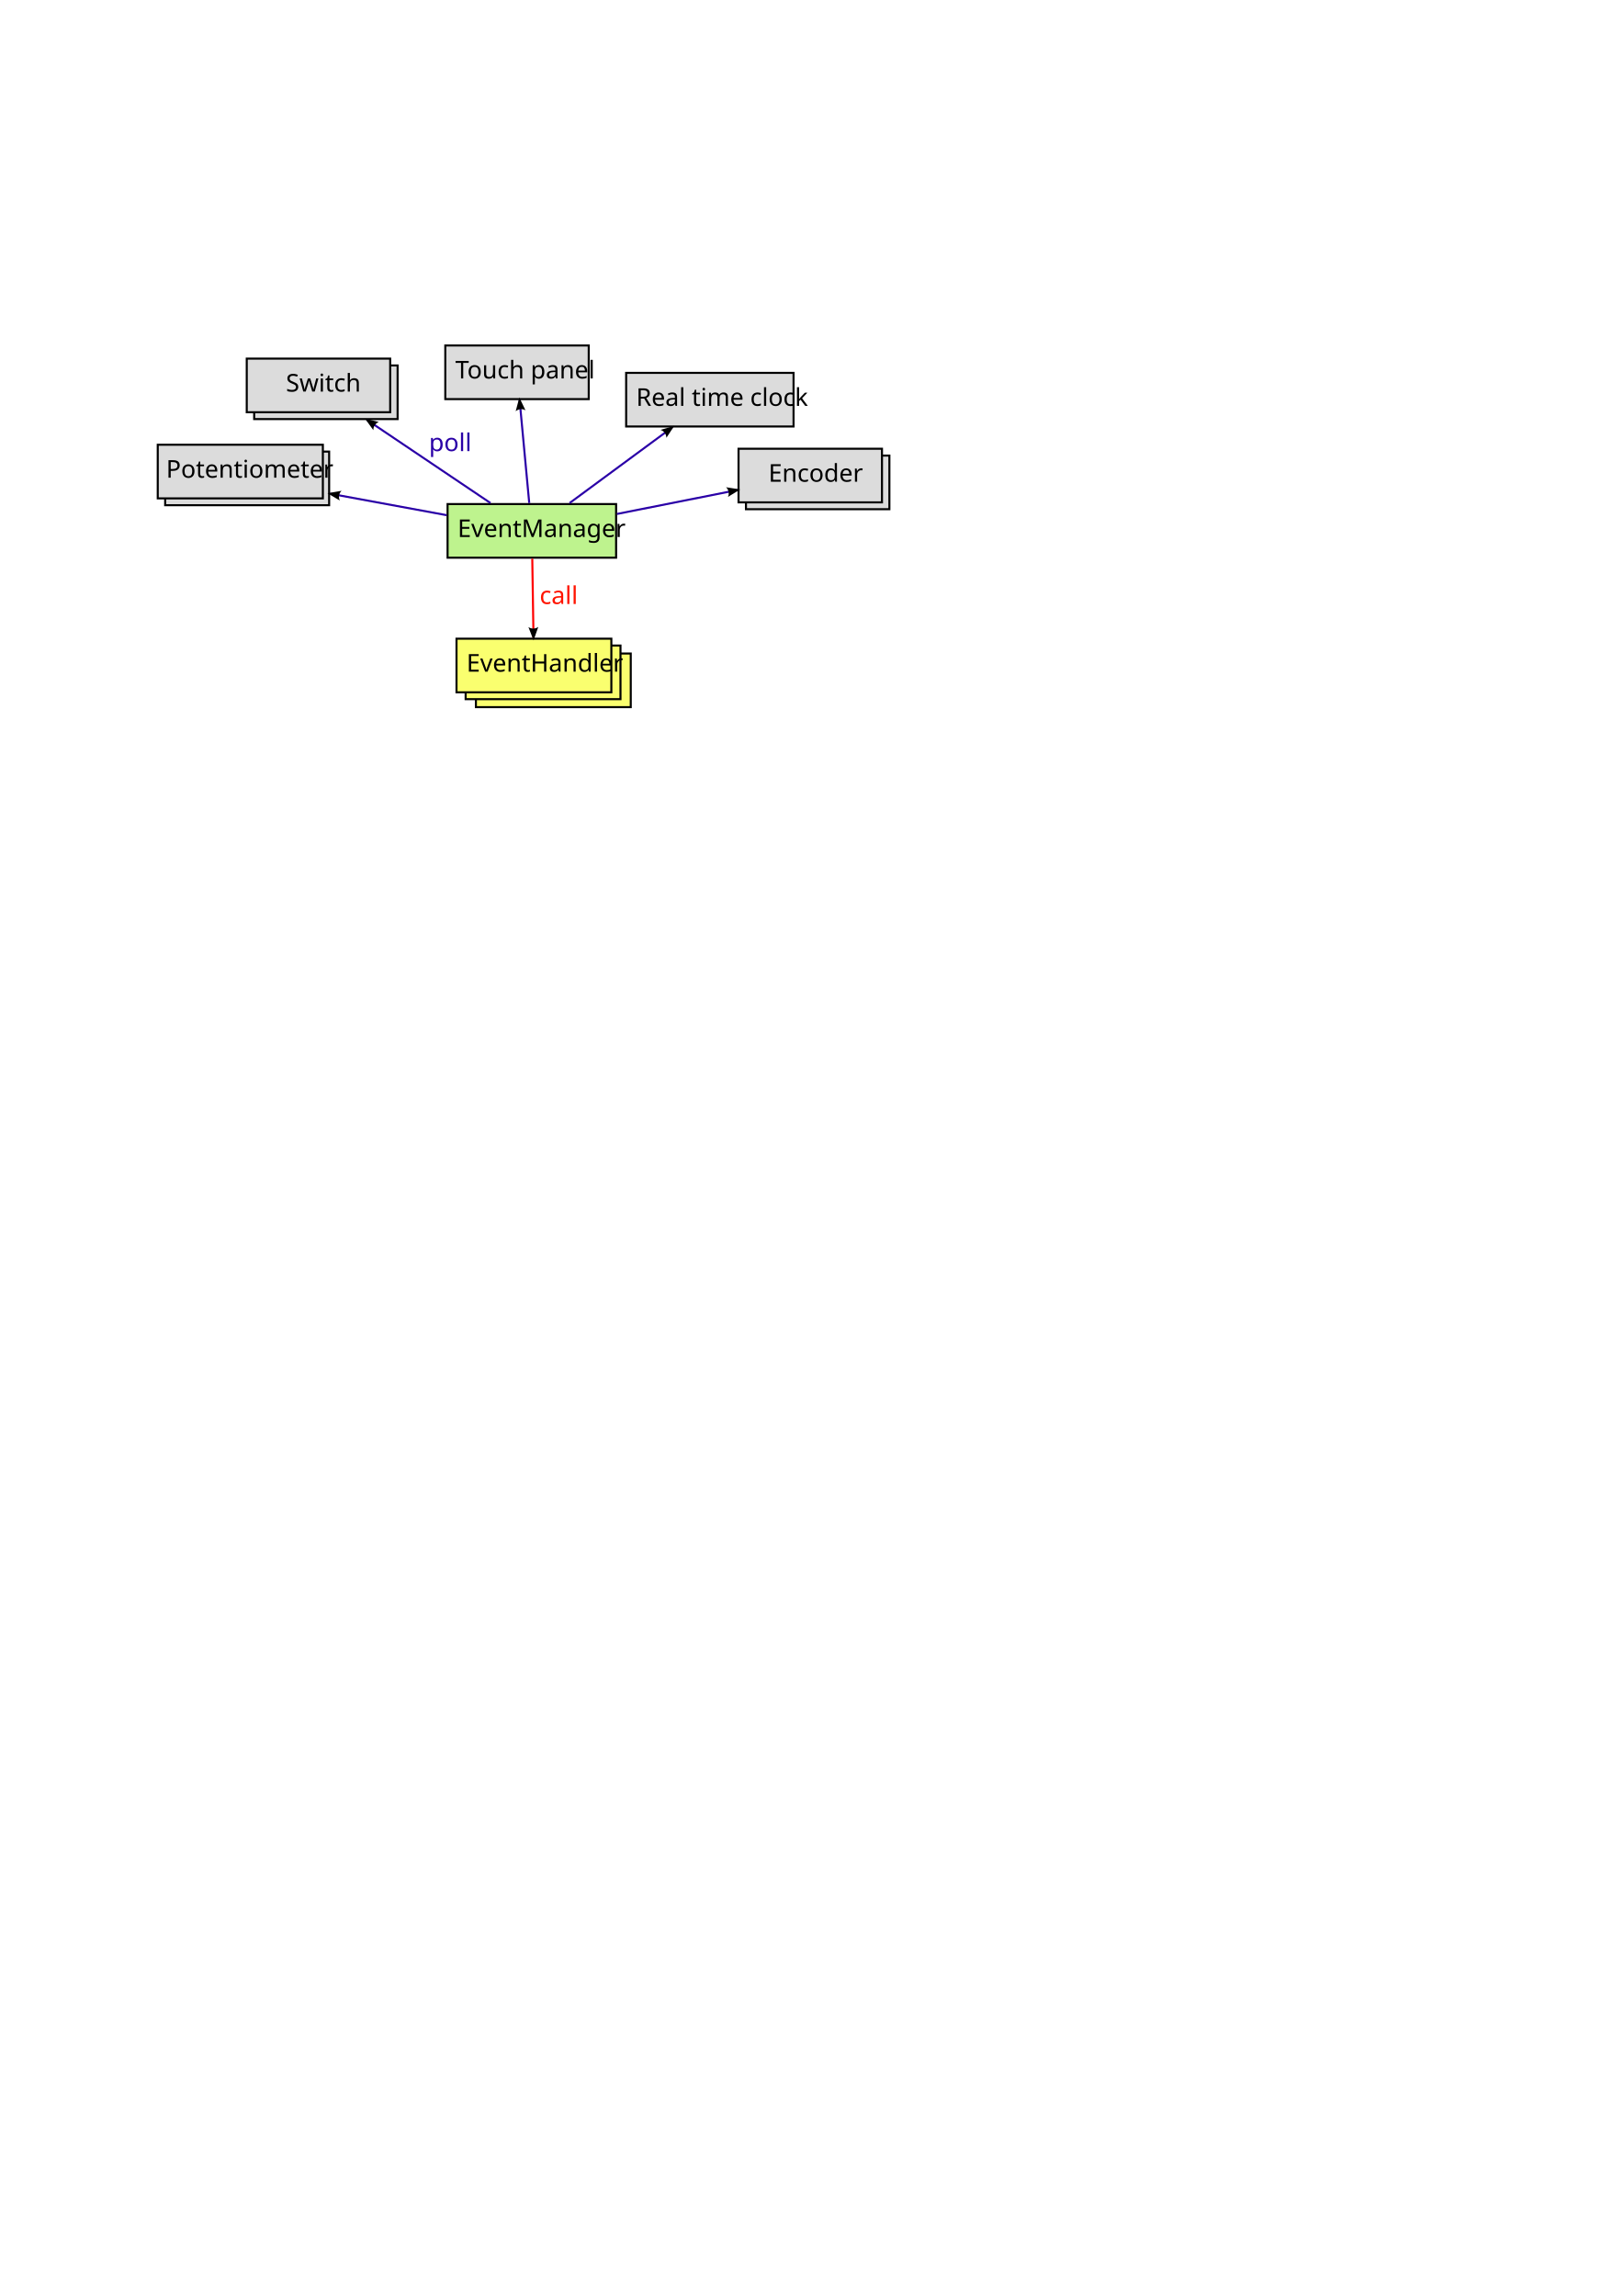
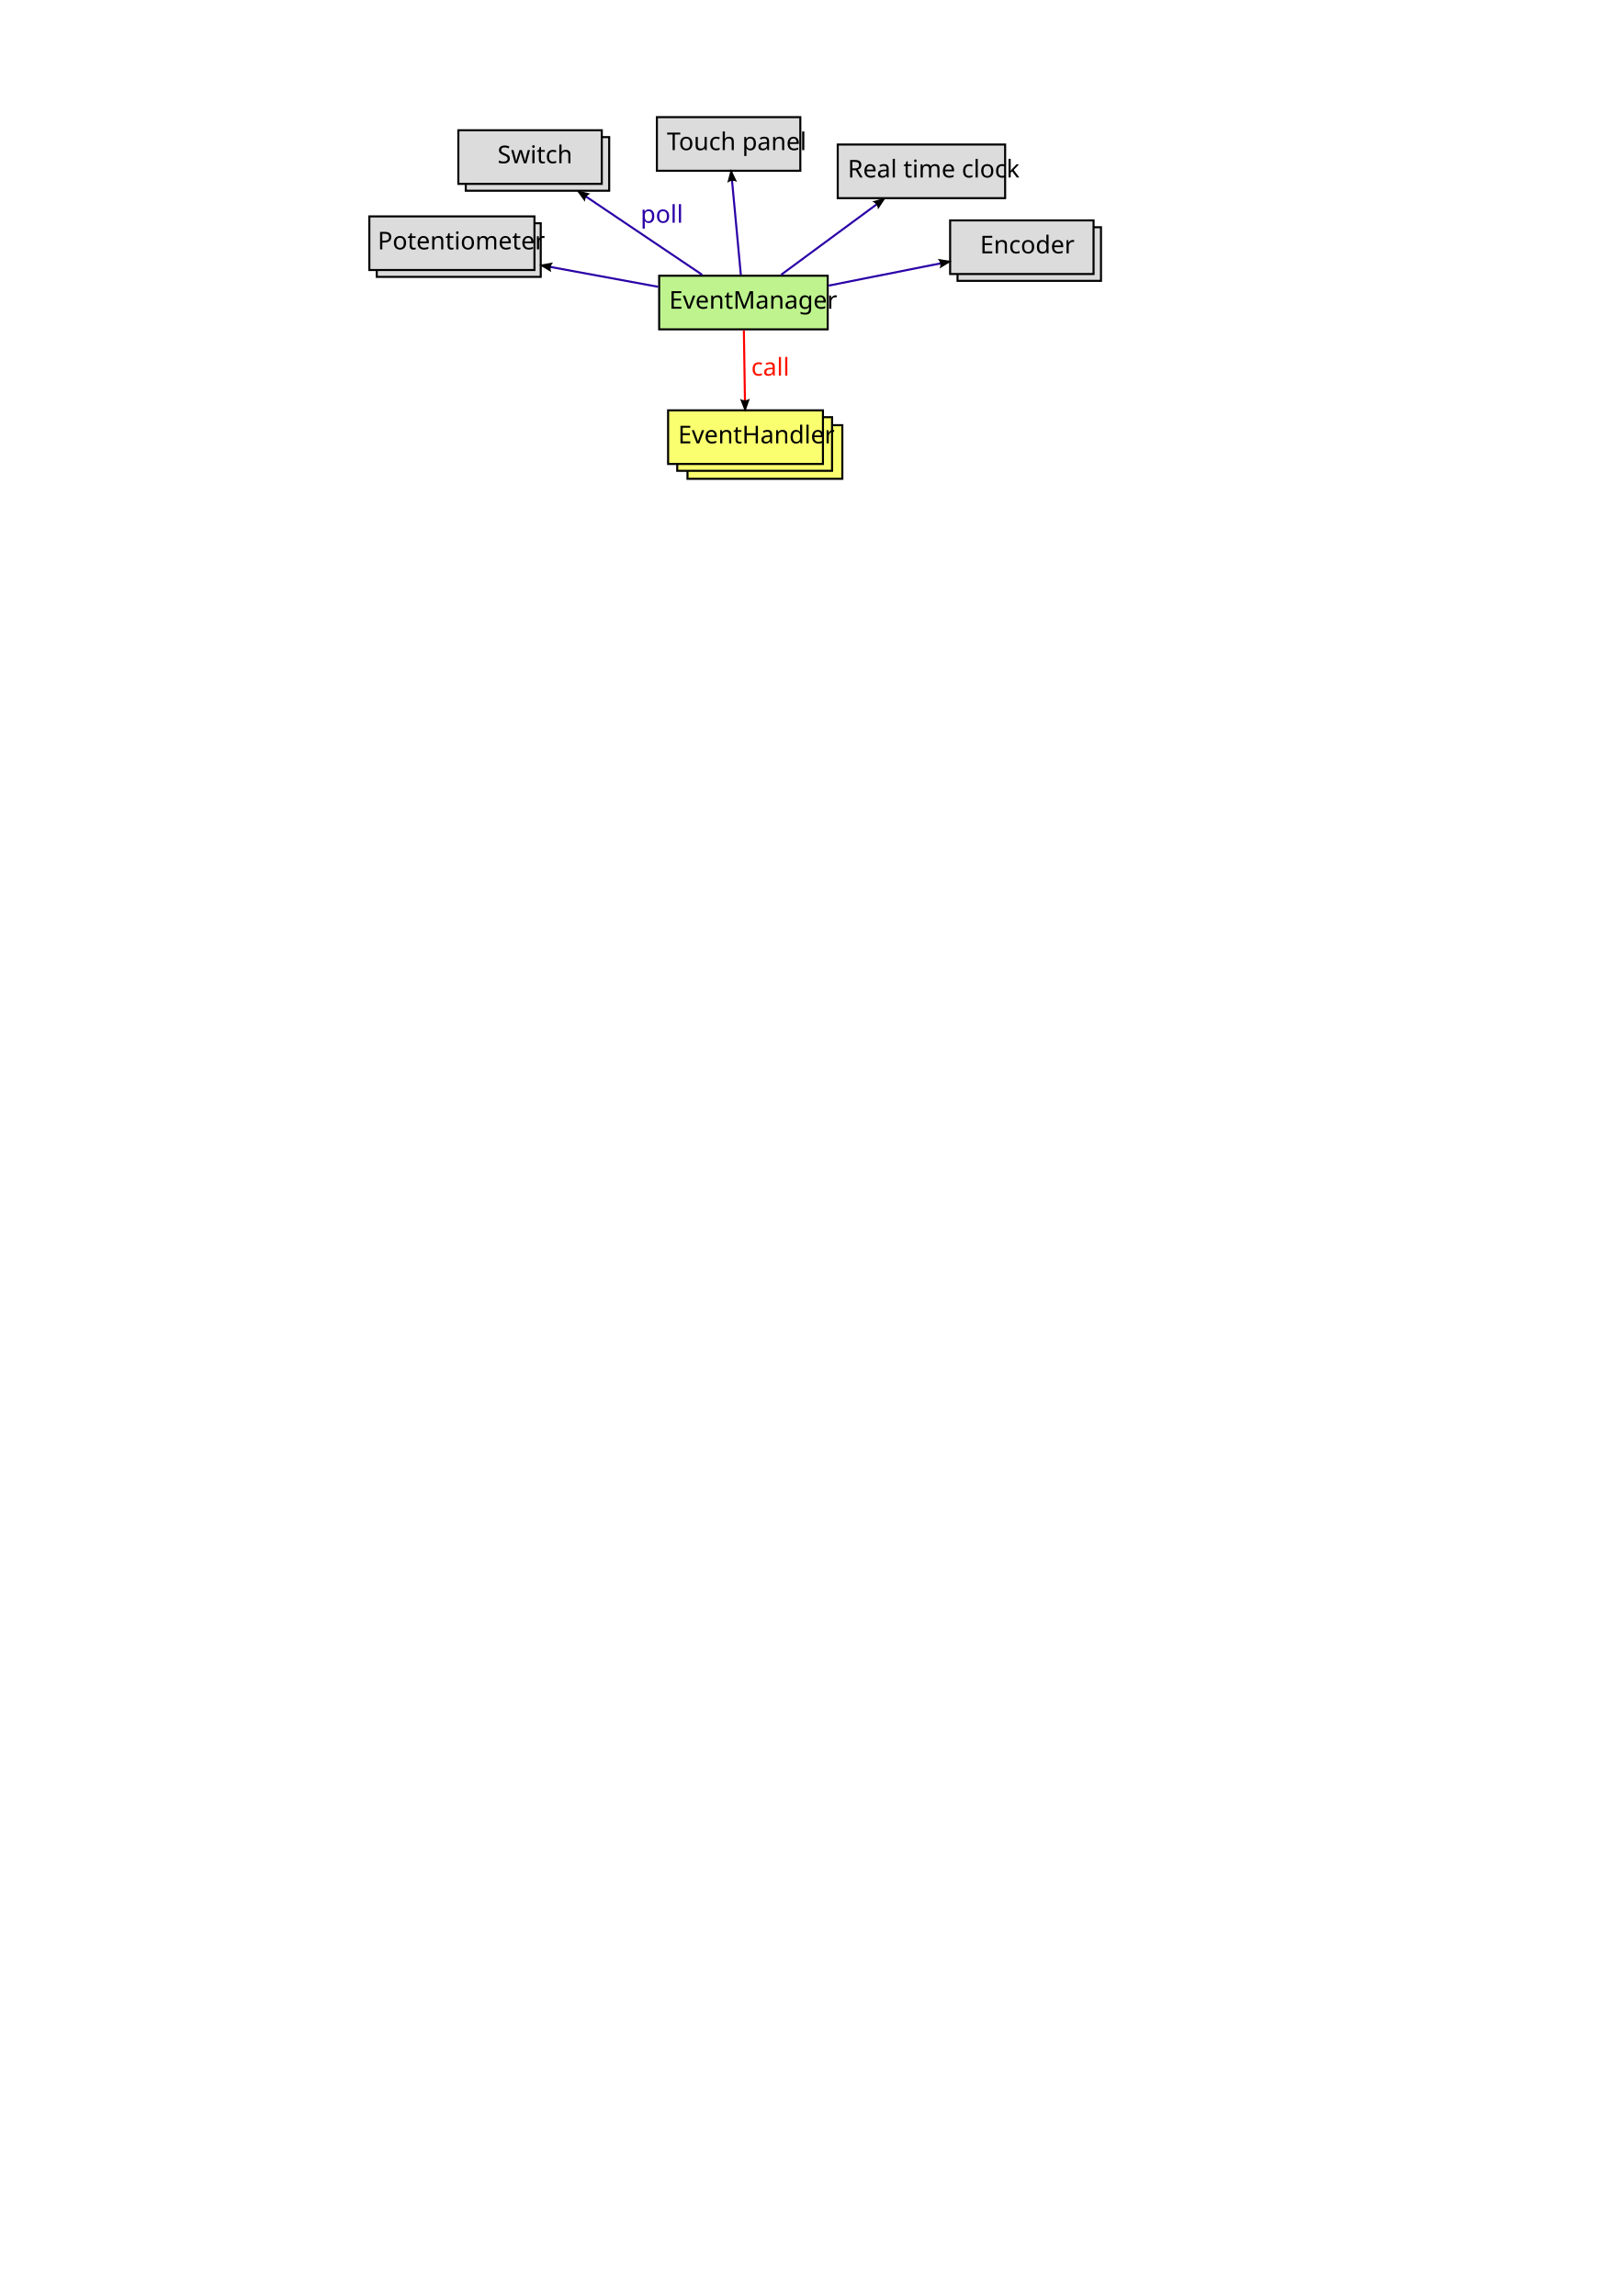
<svg xmlns="http://www.w3.org/2000/svg" width="210mm" height="297mm" id="svg2">
  <defs id="defs4">
    <marker orient="auto" refY="0.0" refX="0.0" id="Arrow2Mstart" style="overflow:visible">
      <path id="path3280" style="font-size:12.0;fill-rule:evenodd;stroke-width:0.625;stroke-linejoin:round" d="M 8.719,4.034 L -2.207,0.016 L 8.719,-4.002 C 6.973,-1.63 6.983,1.616 8.719,4.034 z " transform="scale(0.6) translate(0,0)" />
    </marker>
    <marker orient="auto" refY="0.0" refX="0.0" id="Arrow1Mstart" style="overflow:visible">
      <path id="path3262" d="M 0.0,0.0 L 5.0,-5.0 L -12.5,0.0 L 5.0,5.0 L 0.0,0.0 z " style="fill-rule:evenodd;stroke:#000000;stroke-width:1.0pt;marker-start:none" transform="scale(0.4) translate(10,0)" />
    </marker>
    <marker orient="auto" refY="0.0" refX="0.0" id="Arrow2Mend" style="overflow:visible;">
      <path id="path3283" style="font-size:12.0;fill-rule:evenodd;stroke-width:0.625;stroke-linejoin:round;" d="M 8.719,4.034 L -2.207,0.016 L 8.719,-4.002 C 6.973,-1.63 6.983,1.616 8.719,4.034 z " transform="scale(0.6) rotate(180) translate(0,0)" />
    </marker>
  </defs>
  <g id="layer1">
-     <rect y="319.507" x="232.631" height="26.219" width="75.693" id="rect6670" style="opacity:1;fill:#faff6f;fill-opacity:1;stroke:#000000;stroke-width:1;stroke-linecap:square;stroke-linejoin:miter;stroke-miterlimit:4;stroke-dasharray:none;stroke-dashoffset:0;stroke-opacity:1" />
-     <rect style="opacity:1;fill:#faff6f;fill-opacity:1;stroke:#000000;stroke-width:1;stroke-linecap:square;stroke-linejoin:miter;stroke-miterlimit:4;stroke-dasharray:none;stroke-dashoffset:0;stroke-opacity:1" id="rect6668" width="75.693" height="26.219" x="227.611" y="315.602" />
-     <rect style="opacity:1;fill:#dcdcdc;fill-opacity:1;stroke:#000000;stroke-width:1;stroke-linecap:square;stroke-linejoin:miter;stroke-miterlimit:4;stroke-dasharray:none;stroke-dashoffset:0;stroke-opacity:1" id="rect3211" width="70.115" height="26.219" x="124.242" y="178.671" />
-     <rect y="220.782" x="80.736" height="26.219" width="80.155" id="rect3223" style="opacity:1;fill:#dcdcdc;fill-opacity:1;stroke:#000000;stroke-width:1;stroke-linecap:square;stroke-linejoin:miter;stroke-miterlimit:4;stroke-dasharray:none;stroke-dashoffset:0;stroke-opacity:1" />
-     <rect style="opacity:1;fill:#dcdcdc;fill-opacity:1;stroke:#000000;stroke-width:1;stroke-linecap:square;stroke-linejoin:miter;stroke-miterlimit:4;stroke-dasharray:none;stroke-dashoffset:0;stroke-opacity:1" id="rect2425" width="70.115" height="26.219" x="217.667" y="168.91" />
-     <text xml:space="preserve" style="font-size:12px;font-style:normal;font-variant:normal;font-weight:normal;font-stretch:normal;text-align:start;line-height:100%;writing-mode:lr-tb;text-anchor:start;fill:#000000;fill-opacity:1;stroke:none;stroke-width:1px;stroke-linecap:butt;stroke-linejoin:miter;stroke-opacity:1;font-family:Calibri;-inkscape-font-specification:Calibri" x="222.561" y="185.034" id="text2427">
-       <tspan id="tspan2429" x="222.561" y="185.034">Touch panel</tspan>
-       <tspan x="222.561" y="197.034" id="tspan2431" style="font-size:12px;font-style:normal;font-variant:normal;font-weight:normal;font-stretch:normal;text-align:start;line-height:100%;writing-mode:lr-tb;text-anchor:start;font-family:Calibri;-inkscape-font-specification:Calibri" />
+     <rect y="207.868" x="336.062" height="26.219" width="75.693" id="rect6670" style="opacity:1;fill:#faff6f;fill-opacity:1;stroke:#000000;stroke-width:1;stroke-linecap:square;stroke-linejoin:miter;stroke-miterlimit:4;stroke-dasharray:none;stroke-dashoffset:0;stroke-opacity:1" />
+     <rect style="opacity:1;fill:#faff6f;fill-opacity:1;stroke:#000000;stroke-width:1;stroke-linecap:square;stroke-linejoin:miter;stroke-miterlimit:4;stroke-dasharray:none;stroke-dashoffset:0;stroke-opacity:1" id="rect6668" width="75.693" height="26.219" x="331.042" y="203.963" />
+     <rect style="opacity:1;fill:#dcdcdc;fill-opacity:1;stroke:#000000;stroke-width:1;stroke-linecap:square;stroke-linejoin:miter;stroke-miterlimit:4;stroke-dasharray:none;stroke-dashoffset:0;stroke-opacity:1" id="rect3211" width="70.115" height="26.219" x="227.672" y="67.032" />
+     <rect y="109.143" x="184.166" height="26.219" width="80.155" id="rect3223" style="opacity:1;fill:#dcdcdc;fill-opacity:1;stroke:#000000;stroke-width:1;stroke-linecap:square;stroke-linejoin:miter;stroke-miterlimit:4;stroke-dasharray:none;stroke-dashoffset:0;stroke-opacity:1" />
+     <rect style="opacity:1;fill:#dcdcdc;fill-opacity:1;stroke:#000000;stroke-width:1;stroke-linecap:square;stroke-linejoin:miter;stroke-miterlimit:4;stroke-dasharray:none;stroke-dashoffset:0;stroke-opacity:1" id="rect2425" width="70.115" height="26.219" x="321.098" y="57.271" />
+     <text xml:space="preserve" style="font-size:12px;font-style:normal;font-variant:normal;font-weight:normal;font-stretch:normal;text-align:start;line-height:100%;writing-mode:lr-tb;text-anchor:start;fill:#000000;fill-opacity:1;stroke:none;stroke-width:1px;stroke-linecap:butt;stroke-linejoin:miter;stroke-opacity:1;font-family:Calibri;-inkscape-font-specification:Calibri" x="325.992" y="73.395" id="text2427">
+       <tspan id="tspan2429" x="325.992" y="73.395">Touch panel</tspan>
+       <tspan x="325.992" y="85.395" id="tspan2431" style="font-size:12px;font-style:normal;font-variant:normal;font-weight:normal;font-stretch:normal;text-align:start;line-height:100%;writing-mode:lr-tb;text-anchor:start;font-family:Calibri;-inkscape-font-specification:Calibri" />
    </text>
-     <rect y="175.324" x="120.616" height="26.219" width="70.115" id="rect3203" style="opacity:1;fill:#dcdcdc;fill-opacity:1;stroke:#000000;stroke-width:1;stroke-linecap:square;stroke-linejoin:miter;stroke-miterlimit:4;stroke-dasharray:none;stroke-dashoffset:0;stroke-opacity:1" />
-     <text id="text3205" y="191.448" x="139.762" style="font-size:12px;font-style:normal;font-variant:normal;font-weight:normal;font-stretch:normal;text-align:start;line-height:100%;writing-mode:lr-tb;text-anchor:start;fill:#000000;fill-opacity:1;stroke:none;stroke-width:1px;stroke-linecap:butt;stroke-linejoin:miter;stroke-opacity:1;font-family:Calibri;-inkscape-font-specification:Calibri" xml:space="preserve">
-       <tspan y="191.448" x="139.762" id="tspan3207">Switch</tspan>
-       <tspan style="font-size:12px;font-style:normal;font-variant:normal;font-weight:normal;font-stretch:normal;text-align:start;line-height:100%;writing-mode:lr-tb;text-anchor:start;font-family:Calibri;-inkscape-font-specification:Calibri" id="tspan3209" y="203.448" x="139.762" />
+     <rect y="63.685" x="224.046" height="26.219" width="70.115" id="rect3203" style="opacity:1;fill:#dcdcdc;fill-opacity:1;stroke:#000000;stroke-width:1;stroke-linecap:square;stroke-linejoin:miter;stroke-miterlimit:4;stroke-dasharray:none;stroke-dashoffset:0;stroke-opacity:1" />
+     <text id="text3205" y="79.809" x="243.193" style="font-size:12px;font-style:normal;font-variant:normal;font-weight:normal;font-stretch:normal;text-align:start;line-height:100%;writing-mode:lr-tb;text-anchor:start;fill:#000000;fill-opacity:1;stroke:none;stroke-width:1px;stroke-linecap:butt;stroke-linejoin:miter;stroke-opacity:1;font-family:Calibri;-inkscape-font-specification:Calibri" xml:space="preserve">
+       <tspan y="79.809" x="243.193" id="tspan3207">Switch</tspan>
+       <tspan style="font-size:12px;font-style:normal;font-variant:normal;font-weight:normal;font-stretch:normal;text-align:start;line-height:100%;writing-mode:lr-tb;text-anchor:start;font-family:Calibri;-inkscape-font-specification:Calibri" id="tspan3209" y="91.809" x="243.193" />
    </text>
-     <rect y="222.734" x="364.638" height="26.219" width="70.115" id="rect3213" style="opacity:1;fill:#dcdcdc;fill-opacity:1;stroke:#000000;stroke-width:1;stroke-linecap:square;stroke-linejoin:miter;stroke-miterlimit:4;stroke-dasharray:none;stroke-dashoffset:0;stroke-opacity:1" />
-     <rect style="opacity:1;fill:#dcdcdc;fill-opacity:1;stroke:#000000;stroke-width:1;stroke-linecap:square;stroke-linejoin:miter;stroke-miterlimit:4;stroke-dasharray:none;stroke-dashoffset:0;stroke-opacity:1" id="rect3215" width="70.115" height="26.219" x="361.013" y="219.388" />
-     <text xml:space="preserve" style="font-size:12px;font-style:normal;font-variant:normal;font-weight:normal;font-stretch:normal;text-align:start;line-height:100%;writing-mode:lr-tb;text-anchor:start;fill:#000000;fill-opacity:1;stroke:none;stroke-width:1px;stroke-linecap:butt;stroke-linejoin:miter;stroke-opacity:1;font-family:Calibri;-inkscape-font-specification:Calibri" x="375.648" y="235.512" id="text3217">
-       <tspan id="tspan3219" x="375.648" y="235.512">Encoder</tspan>
-       <tspan x="375.648" y="247.512" id="tspan3221" style="font-size:12px;font-style:normal;font-variant:normal;font-weight:normal;font-stretch:normal;text-align:start;line-height:100%;writing-mode:lr-tb;text-anchor:start;font-family:Calibri;-inkscape-font-specification:Calibri" />
+     <rect y="111.095" x="468.069" height="26.219" width="70.115" id="rect3213" style="opacity:1;fill:#dcdcdc;fill-opacity:1;stroke:#000000;stroke-width:1;stroke-linecap:square;stroke-linejoin:miter;stroke-miterlimit:4;stroke-dasharray:none;stroke-dashoffset:0;stroke-opacity:1" />
+     <rect style="opacity:1;fill:#dcdcdc;fill-opacity:1;stroke:#000000;stroke-width:1;stroke-linecap:square;stroke-linejoin:miter;stroke-miterlimit:4;stroke-dasharray:none;stroke-dashoffset:0;stroke-opacity:1" id="rect3215" width="70.115" height="26.219" x="464.443" y="107.749" />
+     <text xml:space="preserve" style="font-size:12px;font-style:normal;font-variant:normal;font-weight:normal;font-stretch:normal;text-align:start;line-height:100%;writing-mode:lr-tb;text-anchor:start;fill:#000000;fill-opacity:1;stroke:none;stroke-width:1px;stroke-linecap:butt;stroke-linejoin:miter;stroke-opacity:1;font-family:Calibri;-inkscape-font-specification:Calibri" x="479.078" y="123.873" id="text3217">
+       <tspan id="tspan3219" x="479.078" y="123.873">Encoder</tspan>
+       <tspan x="479.078" y="135.873" id="tspan3221" style="font-size:12px;font-style:normal;font-variant:normal;font-weight:normal;font-stretch:normal;text-align:start;line-height:100%;writing-mode:lr-tb;text-anchor:start;font-family:Calibri;-inkscape-font-specification:Calibri" />
    </text>
-     <rect style="opacity:1;fill:#dcdcdc;fill-opacity:1;stroke:#000000;stroke-width:1;stroke-linecap:square;stroke-linejoin:miter;stroke-miterlimit:4;stroke-dasharray:none;stroke-dashoffset:0;stroke-opacity:1" id="rect3225" width="80.713" height="26.219" x="77.11" y="217.436" />
-     <text xml:space="preserve" style="font-size:12px;font-style:normal;font-variant:normal;font-weight:normal;font-stretch:normal;text-align:start;line-height:100%;writing-mode:lr-tb;text-anchor:start;fill:#000000;fill-opacity:1;stroke:none;stroke-width:1px;stroke-linecap:butt;stroke-linejoin:miter;stroke-opacity:1;font-family:Calibri;-inkscape-font-specification:Calibri" x="81.2" y="233.56" id="text3227">
-       <tspan id="tspan3229" x="81.2" y="233.56">Potentiometer</tspan>
-       <tspan x="81.2" y="245.56" id="tspan3231" style="font-size:12px;font-style:normal;font-variant:normal;font-weight:normal;font-stretch:normal;text-align:start;line-height:100%;writing-mode:lr-tb;text-anchor:start;font-family:Calibri;-inkscape-font-specification:Calibri" />
+     <rect style="opacity:1;fill:#dcdcdc;fill-opacity:1;stroke:#000000;stroke-width:1;stroke-linecap:square;stroke-linejoin:miter;stroke-miterlimit:4;stroke-dasharray:none;stroke-dashoffset:0;stroke-opacity:1" id="rect3225" width="80.713" height="26.219" x="180.541" y="105.797" />
+     <text xml:space="preserve" style="font-size:12px;font-style:normal;font-variant:normal;font-weight:normal;font-stretch:normal;text-align:start;line-height:100%;writing-mode:lr-tb;text-anchor:start;fill:#000000;fill-opacity:1;stroke:none;stroke-width:1px;stroke-linecap:butt;stroke-linejoin:miter;stroke-opacity:1;font-family:Calibri;-inkscape-font-specification:Calibri" x="184.63" y="121.921" id="text3227">
+       <tspan id="tspan3229" x="184.63" y="121.921">Potentiometer</tspan>
+       <tspan x="184.63" y="133.921" id="tspan3231" style="font-size:12px;font-style:normal;font-variant:normal;font-weight:normal;font-stretch:normal;text-align:start;line-height:100%;writing-mode:lr-tb;text-anchor:start;font-family:Calibri;-inkscape-font-specification:Calibri" />
    </text>
-     <rect y="182.296" x="306.073" height="26.219" width="81.828" id="rect3233" style="opacity:1;fill:#dcdcdc;fill-opacity:1;stroke:#000000;stroke-width:1;stroke-linecap:square;stroke-linejoin:miter;stroke-miterlimit:4;stroke-dasharray:none;stroke-dashoffset:0;stroke-opacity:1" />
-     <text id="text3235" y="198.42" x="310.967" style="font-size:12px;font-style:normal;font-variant:normal;font-weight:normal;font-stretch:normal;text-align:start;line-height:100%;writing-mode:lr-tb;text-anchor:start;fill:#000000;fill-opacity:1;stroke:none;stroke-width:1px;stroke-linecap:butt;stroke-linejoin:miter;stroke-opacity:1;font-family:Calibri;-inkscape-font-specification:Calibri" xml:space="preserve">
-       <tspan y="198.42" x="310.967" id="tspan3237">Real time clock</tspan>
-       <tspan style="font-size:12px;font-style:normal;font-variant:normal;font-weight:normal;font-stretch:normal;text-align:start;line-height:100%;writing-mode:lr-tb;text-anchor:start;font-family:Calibri;-inkscape-font-specification:Calibri" id="tspan3239" y="210.42" x="310.967" />
+     <rect y="70.657" x="409.503" height="26.219" width="81.828" id="rect3233" style="opacity:1;fill:#dcdcdc;fill-opacity:1;stroke:#000000;stroke-width:1;stroke-linecap:square;stroke-linejoin:miter;stroke-miterlimit:4;stroke-dasharray:none;stroke-dashoffset:0;stroke-opacity:1" />
+     <text id="text3235" y="86.781" x="414.397" style="font-size:12px;font-style:normal;font-variant:normal;font-weight:normal;font-stretch:normal;text-align:start;line-height:100%;writing-mode:lr-tb;text-anchor:start;fill:#000000;fill-opacity:1;stroke:none;stroke-width:1px;stroke-linecap:butt;stroke-linejoin:miter;stroke-opacity:1;font-family:Calibri;-inkscape-font-specification:Calibri" xml:space="preserve">
+       <tspan y="86.781" x="414.397" id="tspan3237">Real time clock</tspan>
+       <tspan style="font-size:12px;font-style:normal;font-variant:normal;font-weight:normal;font-stretch:normal;text-align:start;line-height:100%;writing-mode:lr-tb;text-anchor:start;font-family:Calibri;-inkscape-font-specification:Calibri" id="tspan3239" y="98.781" x="414.397" />
    </text>
-     <rect y="246.439" x="218.783" height="26.219" width="82.386" id="rect3243" style="opacity:1;fill:#bef38e;fill-opacity:1;stroke:#000000;stroke-width:1;stroke-linecap:square;stroke-linejoin:miter;stroke-miterlimit:4;stroke-dasharray:none;stroke-dashoffset:0;stroke-opacity:1" />
-     <text id="text3245" y="262.563" x="223.677" style="font-size:12px;font-style:normal;font-variant:normal;font-weight:normal;font-stretch:normal;text-align:start;line-height:100%;writing-mode:lr-tb;text-anchor:start;fill:#000000;fill-opacity:1;stroke:none;stroke-width:1px;stroke-linecap:butt;stroke-linejoin:miter;stroke-opacity:1;font-family:Calibri;-inkscape-font-specification:Calibri" xml:space="preserve">
-       <tspan y="262.563" x="223.677" id="tspan3247">EventManager</tspan>
-       <tspan style="font-size:12px;font-style:normal;font-variant:normal;font-weight:normal;font-stretch:normal;text-align:start;line-height:100%;writing-mode:lr-tb;text-anchor:start;font-family:Calibri;-inkscape-font-specification:Calibri" id="tspan3249" y="274.563" x="223.677" />
+     <rect y="134.8" x="322.213" height="26.219" width="82.386" id="rect3243" style="opacity:1;fill:#bef38e;fill-opacity:1;stroke:#000000;stroke-width:1;stroke-linecap:square;stroke-linejoin:miter;stroke-miterlimit:4;stroke-dasharray:none;stroke-dashoffset:0;stroke-opacity:1" />
+     <text id="text3245" y="150.924" x="327.107" style="font-size:12px;font-style:normal;font-variant:normal;font-weight:normal;font-stretch:normal;text-align:start;line-height:100%;writing-mode:lr-tb;text-anchor:start;fill:#000000;fill-opacity:1;stroke:none;stroke-width:1px;stroke-linecap:butt;stroke-linejoin:miter;stroke-opacity:1;font-family:Calibri;-inkscape-font-specification:Calibri" xml:space="preserve">
+       <tspan y="150.924" x="327.107" id="tspan3247">EventManager</tspan>
+       <tspan style="font-size:12px;font-style:normal;font-variant:normal;font-weight:normal;font-stretch:normal;text-align:start;line-height:100%;writing-mode:lr-tb;text-anchor:start;font-family:Calibri;-inkscape-font-specification:Calibri" id="tspan3249" y="162.924" x="327.107" />
    </text>
-     <path style="fill:none;fill-rule:evenodd;stroke:#2a00a7;stroke-width:1px;stroke-linecap:butt;stroke-linejoin:miter;marker-start:url(#Arrow2Mstart);marker-end:none;stroke-opacity:1;display:inline" d="M 179.517,205.39 L 239.758,245.939" id="path3251" />
-     <text xml:space="preserve" style="font-size:12px;font-style:normal;font-variant:normal;font-weight:normal;font-stretch:normal;text-align:start;line-height:100%;writing-mode:lr-tb;text-anchor:start;fill:#2a00a7;fill-opacity:1;stroke:none;stroke-width:1px;stroke-linecap:butt;stroke-linejoin:miter;stroke-opacity:1;font-family:Calibri;-inkscape-font-specification:Calibri" x="209.674" y="220.548" id="text4031">
-       <tspan id="tspan4033" x="209.674" y="220.548">poll</tspan>
-       <tspan x="209.674" y="232.548" id="tspan4035" style="font-size:12px;font-style:normal;font-variant:normal;font-weight:normal;font-stretch:normal;text-align:start;line-height:100%;writing-mode:lr-tb;text-anchor:start;fill:#2a00a7;fill-opacity:1;font-family:Calibri;-inkscape-font-specification:Calibri" />
+     <path style="fill:none;fill-rule:evenodd;stroke:#2a00a7;stroke-width:1px;stroke-linecap:butt;stroke-linejoin:miter;marker-start:url(#Arrow2Mstart);marker-end:none;stroke-opacity:1;display:inline" d="M 282.947,93.751 L 343.188,134.3" id="path3251" />
+     <text xml:space="preserve" style="font-size:12px;font-style:normal;font-variant:normal;font-weight:normal;font-stretch:normal;text-align:start;line-height:100%;writing-mode:lr-tb;text-anchor:start;fill:#2a00a7;fill-opacity:1;stroke:none;stroke-width:1px;stroke-linecap:butt;stroke-linejoin:miter;stroke-opacity:1;font-family:Calibri;-inkscape-font-specification:Calibri" x="313.105" y="108.909" id="text4031">
+       <tspan id="tspan4033" x="313.105" y="108.909">poll</tspan>
+       <tspan x="313.105" y="120.909" id="tspan4035" style="font-size:12px;font-style:normal;font-variant:normal;font-weight:normal;font-stretch:normal;text-align:start;line-height:100%;writing-mode:lr-tb;text-anchor:start;fill:#2a00a7;fill-opacity:1;font-family:Calibri;-inkscape-font-specification:Calibri" />
    </text>
-     <path style="fill:none;fill-rule:evenodd;stroke:#2a00a7;stroke-width:1px;stroke-linecap:butt;stroke-linejoin:miter;marker-start:url(#Arrow2Mstart);marker-end:none;stroke-opacity:1;display:inline" d="M 161.391,241.373 L 218.283,251.862" id="path4039" />
-     <path style="fill:none;fill-rule:evenodd;stroke:#2a00a7;stroke-width:1px;stroke-linecap:butt;stroke-linejoin:miter;stroke-opacity:1;marker-end:none;marker-start:url(#Arrow2Mstart)" d="M 253.998,195.629 L 258.703,245.939" id="path4041" />
-     <path style="fill:none;fill-rule:evenodd;stroke:#2a00a7;stroke-width:1px;stroke-linecap:butt;stroke-linejoin:miter;stroke-opacity:1;marker-end:none;marker-start:url(#Arrow2Mstart)" d="M 328.526,209.015 L 278.437,245.939" id="path4043" />
-     <path style="fill:none;fill-rule:evenodd;stroke:#2a00a7;stroke-width:1px;stroke-linecap:butt;stroke-linejoin:miter;stroke-opacity:1;marker-end:none;marker-start:url(#Arrow2Mstart)" d="M 360.513,239.565 L 301.669,251.261" id="path4045" />
-     <rect y="312.256" x="223.149" height="26.219" width="75.693" id="rect6131" style="opacity:1;fill:#faff6f;fill-opacity:1;stroke:#000000;stroke-width:1;stroke-linecap:square;stroke-linejoin:miter;stroke-miterlimit:4;stroke-dasharray:none;stroke-dashoffset:0;stroke-opacity:1" />
-     <text id="text6133" y="328.38" x="228.043" style="font-size:12px;font-style:normal;font-variant:normal;font-weight:normal;font-stretch:normal;text-align:start;line-height:100%;writing-mode:lr-tb;text-anchor:start;fill:#000000;fill-opacity:1;stroke:none;stroke-width:1px;stroke-linecap:butt;stroke-linejoin:miter;stroke-opacity:1;font-family:Calibri;-inkscape-font-specification:Calibri" xml:space="preserve">
-       <tspan y="328.38" x="228.043" id="tspan6135">EventHandler</tspan>
-       <tspan style="font-size:12px;font-style:normal;font-variant:normal;font-weight:normal;font-stretch:normal;text-align:start;line-height:100%;writing-mode:lr-tb;text-anchor:start;font-family:Calibri;-inkscape-font-specification:Calibri" id="tspan6137" y="340.38" x="228.043" />
+     <path style="fill:none;fill-rule:evenodd;stroke:#2a00a7;stroke-width:1px;stroke-linecap:butt;stroke-linejoin:miter;marker-start:url(#Arrow2Mstart);marker-end:none;stroke-opacity:1;display:inline" d="M 264.821,129.734 L 321.713,140.223" id="path4039" />
+     <path style="fill:none;fill-rule:evenodd;stroke:#2a00a7;stroke-width:1px;stroke-linecap:butt;stroke-linejoin:miter;marker-start:url(#Arrow2Mstart);marker-end:none;stroke-opacity:1" d="M 357.428,83.99 L 362.133,134.3" id="path4041" />
+     <path style="fill:none;fill-rule:evenodd;stroke:#2a00a7;stroke-width:1px;stroke-linecap:butt;stroke-linejoin:miter;marker-start:url(#Arrow2Mstart);marker-end:none;stroke-opacity:1" d="M 431.956,97.376 L 381.867,134.3" id="path4043" />
+     <path style="fill:none;fill-rule:evenodd;stroke:#2a00a7;stroke-width:1px;stroke-linecap:butt;stroke-linejoin:miter;marker-start:url(#Arrow2Mstart);marker-end:none;stroke-opacity:1" d="M 463.943,127.926 L 405.099,139.622" id="path4045" />
+     <rect y="200.617" x="326.58" height="26.219" width="75.693" id="rect6131" style="opacity:1;fill:#faff6f;fill-opacity:1;stroke:#000000;stroke-width:1;stroke-linecap:square;stroke-linejoin:miter;stroke-miterlimit:4;stroke-dasharray:none;stroke-dashoffset:0;stroke-opacity:1" />
+     <text id="text6133" y="216.741" x="331.474" style="font-size:12px;font-style:normal;font-variant:normal;font-weight:normal;font-stretch:normal;text-align:start;line-height:100%;writing-mode:lr-tb;text-anchor:start;fill:#000000;fill-opacity:1;stroke:none;stroke-width:1px;stroke-linecap:butt;stroke-linejoin:miter;stroke-opacity:1;font-family:Calibri;-inkscape-font-specification:Calibri" xml:space="preserve">
+       <tspan y="216.741" x="331.474" id="tspan6135">EventHandler</tspan>
+       <tspan style="font-size:12px;font-style:normal;font-variant:normal;font-weight:normal;font-stretch:normal;text-align:start;line-height:100%;writing-mode:lr-tb;text-anchor:start;font-family:Calibri;-inkscape-font-specification:Calibri" id="tspan6137" y="228.741" x="331.474" />
    </text>
-     <path style="fill:none;fill-rule:evenodd;stroke:#ff0000;stroke-width:1px;stroke-linecap:butt;stroke-linejoin:miter;stroke-opacity:1;marker-end:url(#Arrow2Mend)" d="M 260.187,273.158 L 260.785,311.756" id="path6139" />
-     <text id="text6672" y="295.288" x="263.778" style="font-size:12px;font-style:normal;font-variant:normal;font-weight:normal;font-stretch:normal;text-align:start;line-height:100%;writing-mode:lr-tb;text-anchor:start;fill:#ff1400;fill-opacity:1;stroke:none;stroke-width:1px;stroke-linecap:butt;stroke-linejoin:miter;stroke-opacity:1;font-family:Calibri;-inkscape-font-specification:Calibri" xml:space="preserve">
-       <tspan y="295.288" x="263.778" id="tspan6674">call</tspan>
-       <tspan style="font-size:12px;font-style:normal;font-variant:normal;font-weight:normal;font-stretch:normal;text-align:start;line-height:100%;writing-mode:lr-tb;text-anchor:start;fill:#ff1400;fill-opacity:1;font-family:Calibri;-inkscape-font-specification:Calibri" id="tspan6676" y="307.288" x="263.778" />
+     <path style="fill:none;fill-rule:evenodd;stroke:#ff0000;stroke-width:1px;stroke-linecap:butt;stroke-linejoin:miter;marker-end:url(#Arrow2Mend);stroke-opacity:1" d="M 363.617,161.519 L 364.215,200.117" id="path6139" />
+     <text id="text6672" y="183.649" x="367.208" style="font-size:12px;font-style:normal;font-variant:normal;font-weight:normal;font-stretch:normal;text-align:start;line-height:100%;writing-mode:lr-tb;text-anchor:start;fill:#ff1400;fill-opacity:1;stroke:none;stroke-width:1px;stroke-linecap:butt;stroke-linejoin:miter;stroke-opacity:1;font-family:Calibri;-inkscape-font-specification:Calibri" xml:space="preserve">
+       <tspan y="183.649" x="367.208" id="tspan6674">call</tspan>
+       <tspan style="font-size:12px;font-style:normal;font-variant:normal;font-weight:normal;font-stretch:normal;text-align:start;line-height:100%;writing-mode:lr-tb;text-anchor:start;fill:#ff1400;fill-opacity:1;font-family:Calibri;-inkscape-font-specification:Calibri" id="tspan6676" y="195.649" x="367.208" />
    </text>
  </g>
</svg>
